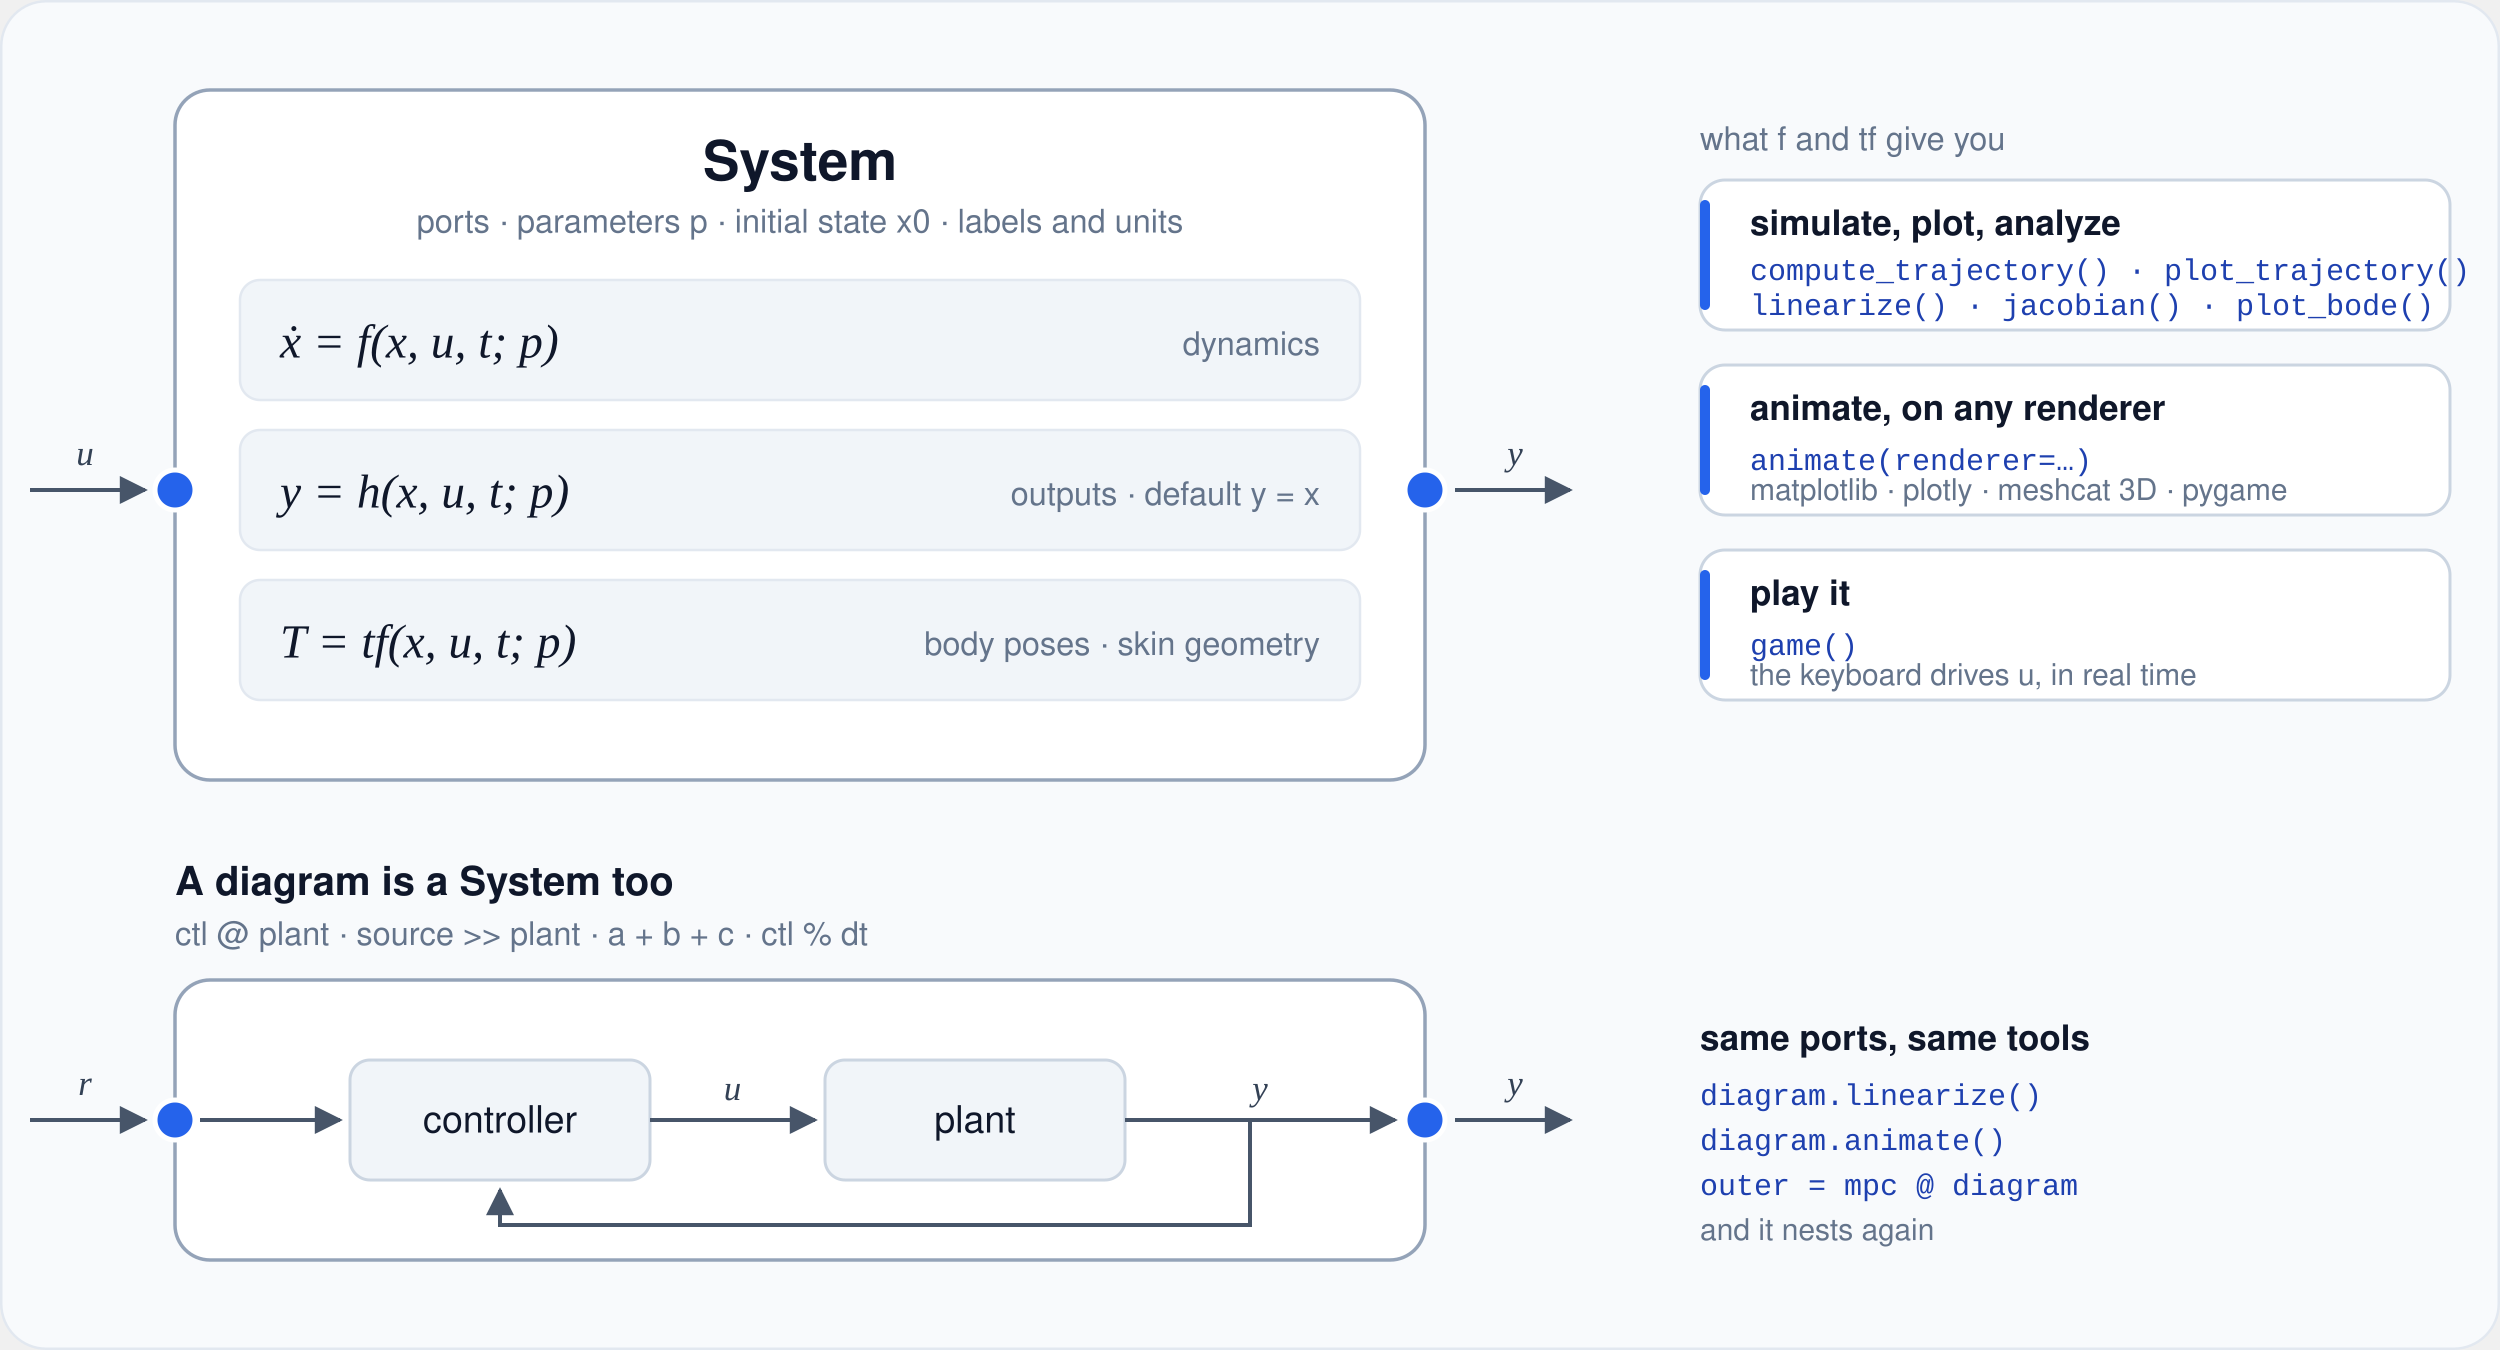
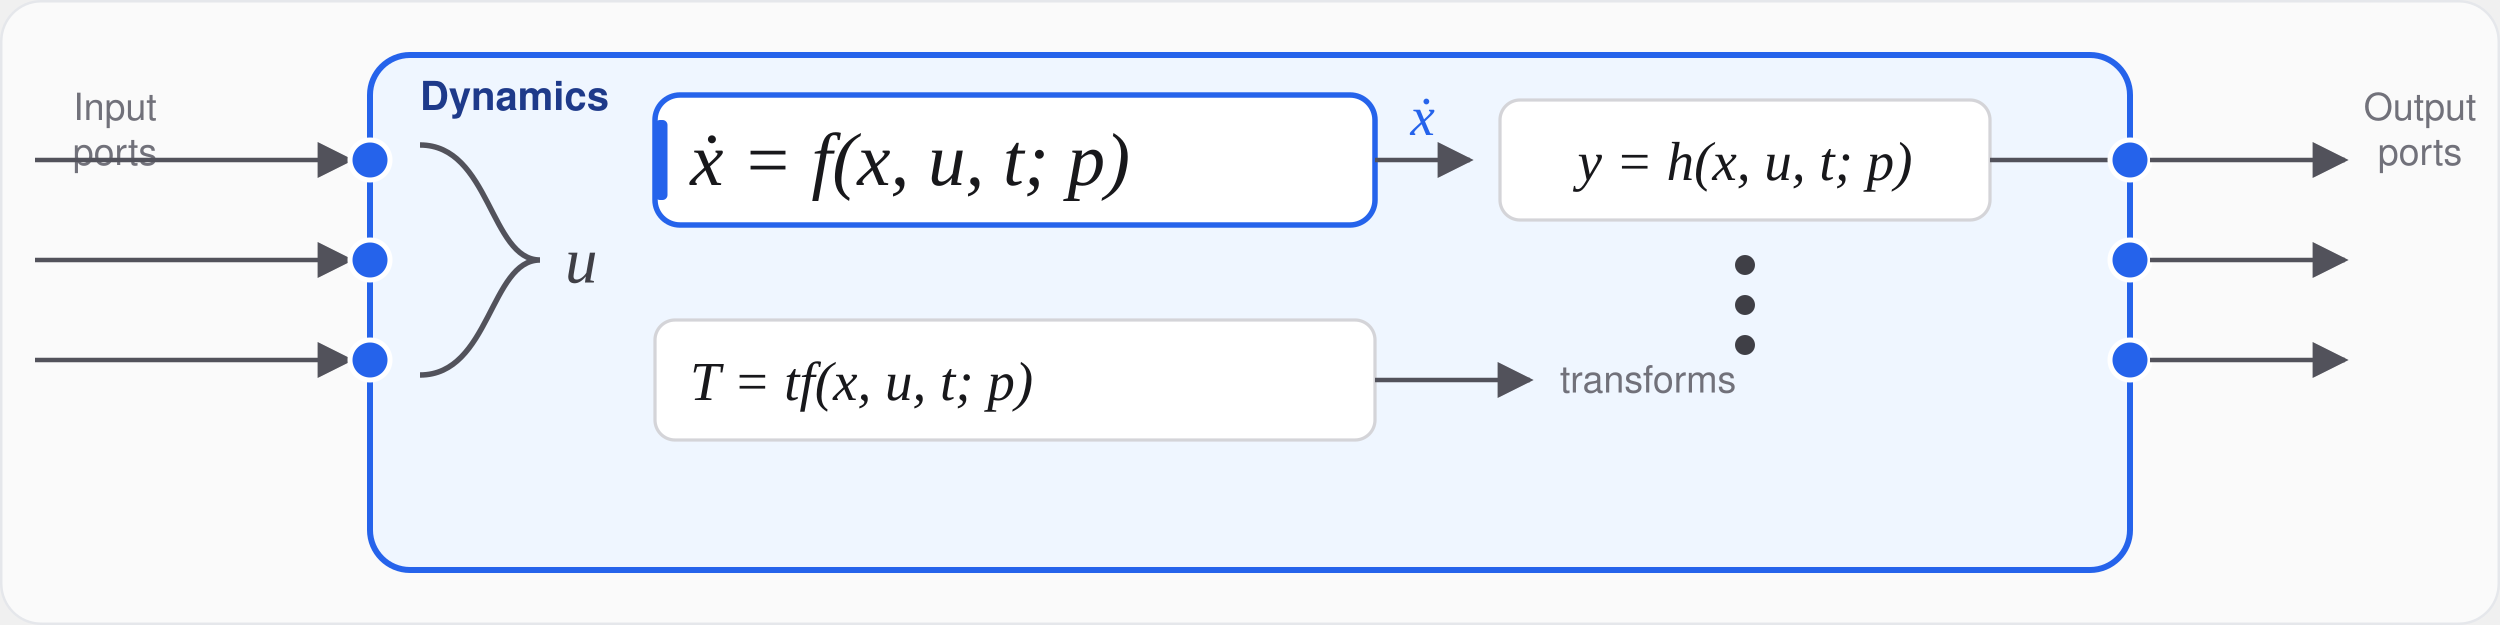
- <svg xmlns="http://www.w3.org/2000/svg" viewBox="0 0 1000 540" width="1000" height="540" font-family="'Helvetica Neue', Helvetica, Arial, sans-serif">
+ <svg xmlns="http://www.w3.org/2000/svg" viewBox="0 0 1000 250" width="1000" height="250" font-family="'Helvetica Neue', Helvetica, Arial, sans-serif">
  <defs>
-     <marker id="ah" viewBox="0 0 10 10" refX="9" refY="5" markerWidth="7" markerHeight="7" orient="auto-start-reverse">
-       <path d="M0,0 L10,5 L0,10 z" fill="#475569" />
+     <marker id="sys-ah" viewBox="0 0 10 10" refX="9" refY="5" markerWidth="8" markerHeight="8" orient="auto">
+       <path d="M0,0 L10,5 L0,10 z" fill="#52525b" />
    </marker>
  </defs>
  <style>
-     .canvas { fill: #f8fafc; stroke: #e2e8f0; }
-     .card { fill: #ffffff; stroke: #94a3b8; stroke-width: 1.4; }
-     .row { fill: #f1f5f9; stroke: #e2e8f0; stroke-width: 1; }
-     .box { fill: #f1f5f9; stroke: #cbd5e1; stroke-width: 1.2; }
-     .pill { fill: #ffffff; stroke: #cbd5e1; stroke-width: 1.2; }
+     .canvas { fill: #fafafa; stroke: #e5e7eb; }
+     .card { fill: #eff6ff; stroke: #2563eb; stroke-width: 2.4; }
+     .box { fill: #ffffff; stroke: #d4d4d8; stroke-width: 1.3; }
+     .core { fill: #ffffff; stroke: #2563eb; stroke-width: 2.2; }
+     .port { fill: #2563eb; stroke: #ffffff; stroke-width: 2; }
+     .wire { stroke: #52525b; stroke-width: 1.8; fill: none; marker-end: url(#sys-ah); }
+     .lead { stroke: #52525b; stroke-width: 1.8; fill: none; }
+     .brace { stroke: #52525b; stroke-width: 2.2; fill: none; }
+     .h2 { fill: #1e3a8a; font-size: 16px; font-weight: 700; }
+     .g  { fill: #71717a; font-size: 15px; }
+     .lab { fill: #3f3f46; font-size: 26px; font-style: italic; font-family: 'Times New Roman', Times, serif; }
+     .lab-acc { fill: #2563eb; font-size: 22px; font-style: italic; font-family: 'Times New Roman', Times, serif; }
+     .math { fill: #18181b; font-size: 22px; font-style: italic; font-family: 'Times New Roman', Times, serif; }
+     .math-core { fill: #18181b; font-size: 30px; font-style: italic; font-family: 'Times New Roman', Times, serif; }
+     .dot { fill: #3f3f46; }
    .bar { fill: #2563eb; }
-     .port { fill: #2563eb; stroke: #ffffff; stroke-width: 2; }
-     .wire { stroke: #475569; stroke-width: 1.6; fill: none; marker-end: url(#ah); }
-     .h1 { fill: #0f172a; font-size: 22px; font-weight: 700; }
-     .h2 { fill: #0f172a; font-size: 16px; font-weight: 700; }
-     .h3 { fill: #0f172a; font-size: 14px; font-weight: 700; }
-     .t  { fill: #0f172a; font-size: 15px; }
-     .g  { fill: #64748b; font-size: 13px; }
-     .gs { fill: #64748b; font-size: 12px; }
-     .lab { fill: #334155; font-size: 14px; font-style: italic; font-family: 'Times New Roman', Times, serif; }
-     .math { fill: #0f172a; font-size: 19px; font-style: italic; font-family: 'Times New Roman', Times, serif; }
-     .code { fill: #1e40af; font-size: 12px; font-family: Menlo, Consolas, 'Courier New', monospace; }
  </style>
-   <rect class="canvas" x="0.5" y="0.5" width="999" height="539" rx="18" />
-   <rect class="card" x="70" y="36" width="500" height="276" rx="14" />
-   <text class="h1" x="320" y="72" text-anchor="middle">System</text>
-   <text class="g" x="320" y="93" text-anchor="middle">ports · parameters p · initial state x0 · labels and units</text>
-   <rect class="row" x="96" y="112" width="448" height="48" rx="8" />
-   <text class="math" x="112" y="143">ẋ = f(x, u, t; p)</text>
-   <text class="g" x="528" y="142" text-anchor="end">dynamics</text>
-   <rect class="row" x="96" y="172" width="448" height="48" rx="8" />
-   <text class="math" x="112" y="203">y = h(x, u, t; p)</text>
-   <text class="g" x="528" y="202" text-anchor="end">outputs · default y = x</text>
-   <rect class="row" x="96" y="232" width="448" height="48" rx="8" />
-   <text class="math" x="112" y="263">T = tf(x, u, t; p)</text>
-   <text class="g" x="528" y="262" text-anchor="end">body poses · skin geometry</text>
-   <line class="wire" x1="12" y1="196" x2="58" y2="196" />
-   <text class="lab" x="34" y="186" text-anchor="middle">u</text>
-   <circle class="port" cx="70" cy="196" r="8" />
-   <circle class="port" cx="570" cy="196" r="8" />
-   <line class="wire" x1="582" y1="196" x2="628" y2="196" />
-   <text class="lab" x="606" y="186" text-anchor="middle">y</text>
-   <text class="g" x="680" y="60">what f and tf give you</text>
-   <rect class="pill" x="680" y="72" width="300" height="60" rx="10" />
-   <rect class="bar" x="680" y="80" width="4" height="44" rx="2" />
-   <text class="h3" x="700" y="94">simulate, plot, analyze</text>
-   <text class="code" x="700" y="112">compute_trajectory() · plot_trajectory()</text>
-   <text class="code" x="700" y="126">linearize() · jacobian() · plot_bode()</text>
-   <rect class="pill" x="680" y="146" width="300" height="60" rx="10" />
-   <rect class="bar" x="680" y="154" width="4" height="44" rx="2" />
-   <text class="h3" x="700" y="168">animate, on any renderer</text>
-   <text class="code" x="700" y="188">animate(renderer=…)</text>
-   <text class="gs" x="700" y="200">matplotlib · plotly · meshcat 3D · pygame</text>
-   <rect class="pill" x="680" y="220" width="300" height="60" rx="10" />
-   <rect class="bar" x="680" y="228" width="4" height="44" rx="2" />
-   <text class="h3" x="700" y="242">play it</text>
-   <text class="code" x="700" y="262">game()</text>
-   <text class="gs" x="700" y="274">the keyboard drives u, in real time</text>
-   <text class="h2" x="70" y="358">A diagram is a System too</text>
-   <text class="g" x="70" y="378">ctl @ plant · source &gt;&gt; plant · a + b + c · ctl % dt</text>
-   <rect class="card" x="70" y="392" width="500" height="112" rx="14" />
-   <rect class="box" x="140" y="424" width="120" height="48" rx="8" />
-   <text class="t" x="200" y="453" text-anchor="middle">controller</text>
-   <rect class="box" x="330" y="424" width="120" height="48" rx="8" />
-   <text class="t" x="390" y="453" text-anchor="middle">plant</text>
-   <line class="wire" x1="12" y1="448" x2="58" y2="448" />
-   <text class="lab" x="34" y="438" text-anchor="middle">r</text>
-   <circle class="port" cx="70" cy="448" r="8" />
-   <line class="wire" x1="80" y1="448" x2="136" y2="448" />
-   <line class="wire" x1="260" y1="448" x2="326" y2="448" />
-   <text class="lab" x="293" y="440" text-anchor="middle">u</text>
-   <line class="wire" x1="450" y1="448" x2="558" y2="448" />
-   <text class="lab" x="504" y="440" text-anchor="middle">y</text>
-   <path class="wire" d="M500,448 L500,490 L200,490 L200,476" />
-   <circle class="port" cx="570" cy="448" r="8" />
-   <line class="wire" x1="582" y1="448" x2="628" y2="448" />
-   <text class="lab" x="606" y="438" text-anchor="middle">y</text>
-   <text class="h3" x="680" y="420">same ports, same tools</text>
-   <text class="code" x="680" y="442">diagram.linearize()</text>
-   <text class="code" x="680" y="460">diagram.animate()</text>
-   <text class="code" x="680" y="478">outer = mpc @ diagram</text>
-   <text class="gs" x="680" y="496">and it nests again</text>
+   <rect class="canvas" x="0.5" y="0.5" width="999" height="249" rx="16" />
+   <rect class="card" x="148" y="22" width="704" height="206" rx="16" />
+   <text class="h2" x="168" y="44">Dynamics</text>
+   <path class="brace" d="M168,58 C196,58 196,104 216,104 C196,104 196,150 168,150" />
+   <text class="lab" x="226" y="113">u</text>
+   <rect class="core" x="262" y="38" width="288" height="52" rx="10" />
+   <rect class="bar" x="262" y="48" width="5" height="32" rx="2" />
+   <text class="math-core" x="276" y="74">ẋ = f(x, u, t; p)</text>
+   <line class="wire" x1="550" y1="64" x2="588" y2="64" />
+   <text class="lab-acc" x="569" y="54" text-anchor="middle">ẋ</text>
+   <rect class="box" x="600" y="40" width="196" height="48" rx="8" />
+   <text class="math" x="698" y="72" text-anchor="middle">y = h(x, u, t; p)</text>
+   <line class="lead" x1="796" y1="64" x2="852" y2="64" />
+   <circle class="dot" cx="698" cy="106" r="4" />
+   <circle class="dot" cx="698" cy="122" r="4" />
+   <circle class="dot" cx="698" cy="138" r="4" />
+   <rect class="box" x="262" y="128" width="288" height="48" rx="8" />
+   <text class="math" x="276" y="160">T = tf(x, u, t; p)</text>
+   <line class="wire" x1="550" y1="152" x2="612" y2="152" />
+   <text class="g" x="624" y="157">transforms</text>
+   <text class="g" x="46" y="48" text-anchor="middle">Input</text>
+   <text class="g" x="46" y="66" text-anchor="middle">ports</text>
+   <line class="wire" x1="14" y1="64" x2="140" y2="64" />
+   <line class="wire" x1="14" y1="104" x2="140" y2="104" />
+   <line class="wire" x1="14" y1="144" x2="140" y2="144" />
+   <circle class="port" cx="148" cy="64" r="8" />
+   <circle class="port" cx="148" cy="104" r="8" />
+   <circle class="port" cx="148" cy="144" r="8" />
+   <text class="g" x="968" y="48" text-anchor="middle">Output</text>
+   <text class="g" x="968" y="66" text-anchor="middle">ports</text>
+   <circle class="port" cx="852" cy="64" r="8" />
+   <circle class="port" cx="852" cy="104" r="8" />
+   <circle class="port" cx="852" cy="144" r="8" />
+   <line class="wire" x1="860" y1="64" x2="938" y2="64" />
+   <line class="wire" x1="860" y1="104" x2="938" y2="104" />
+   <line class="wire" x1="860" y1="144" x2="938" y2="144" />
</svg>
